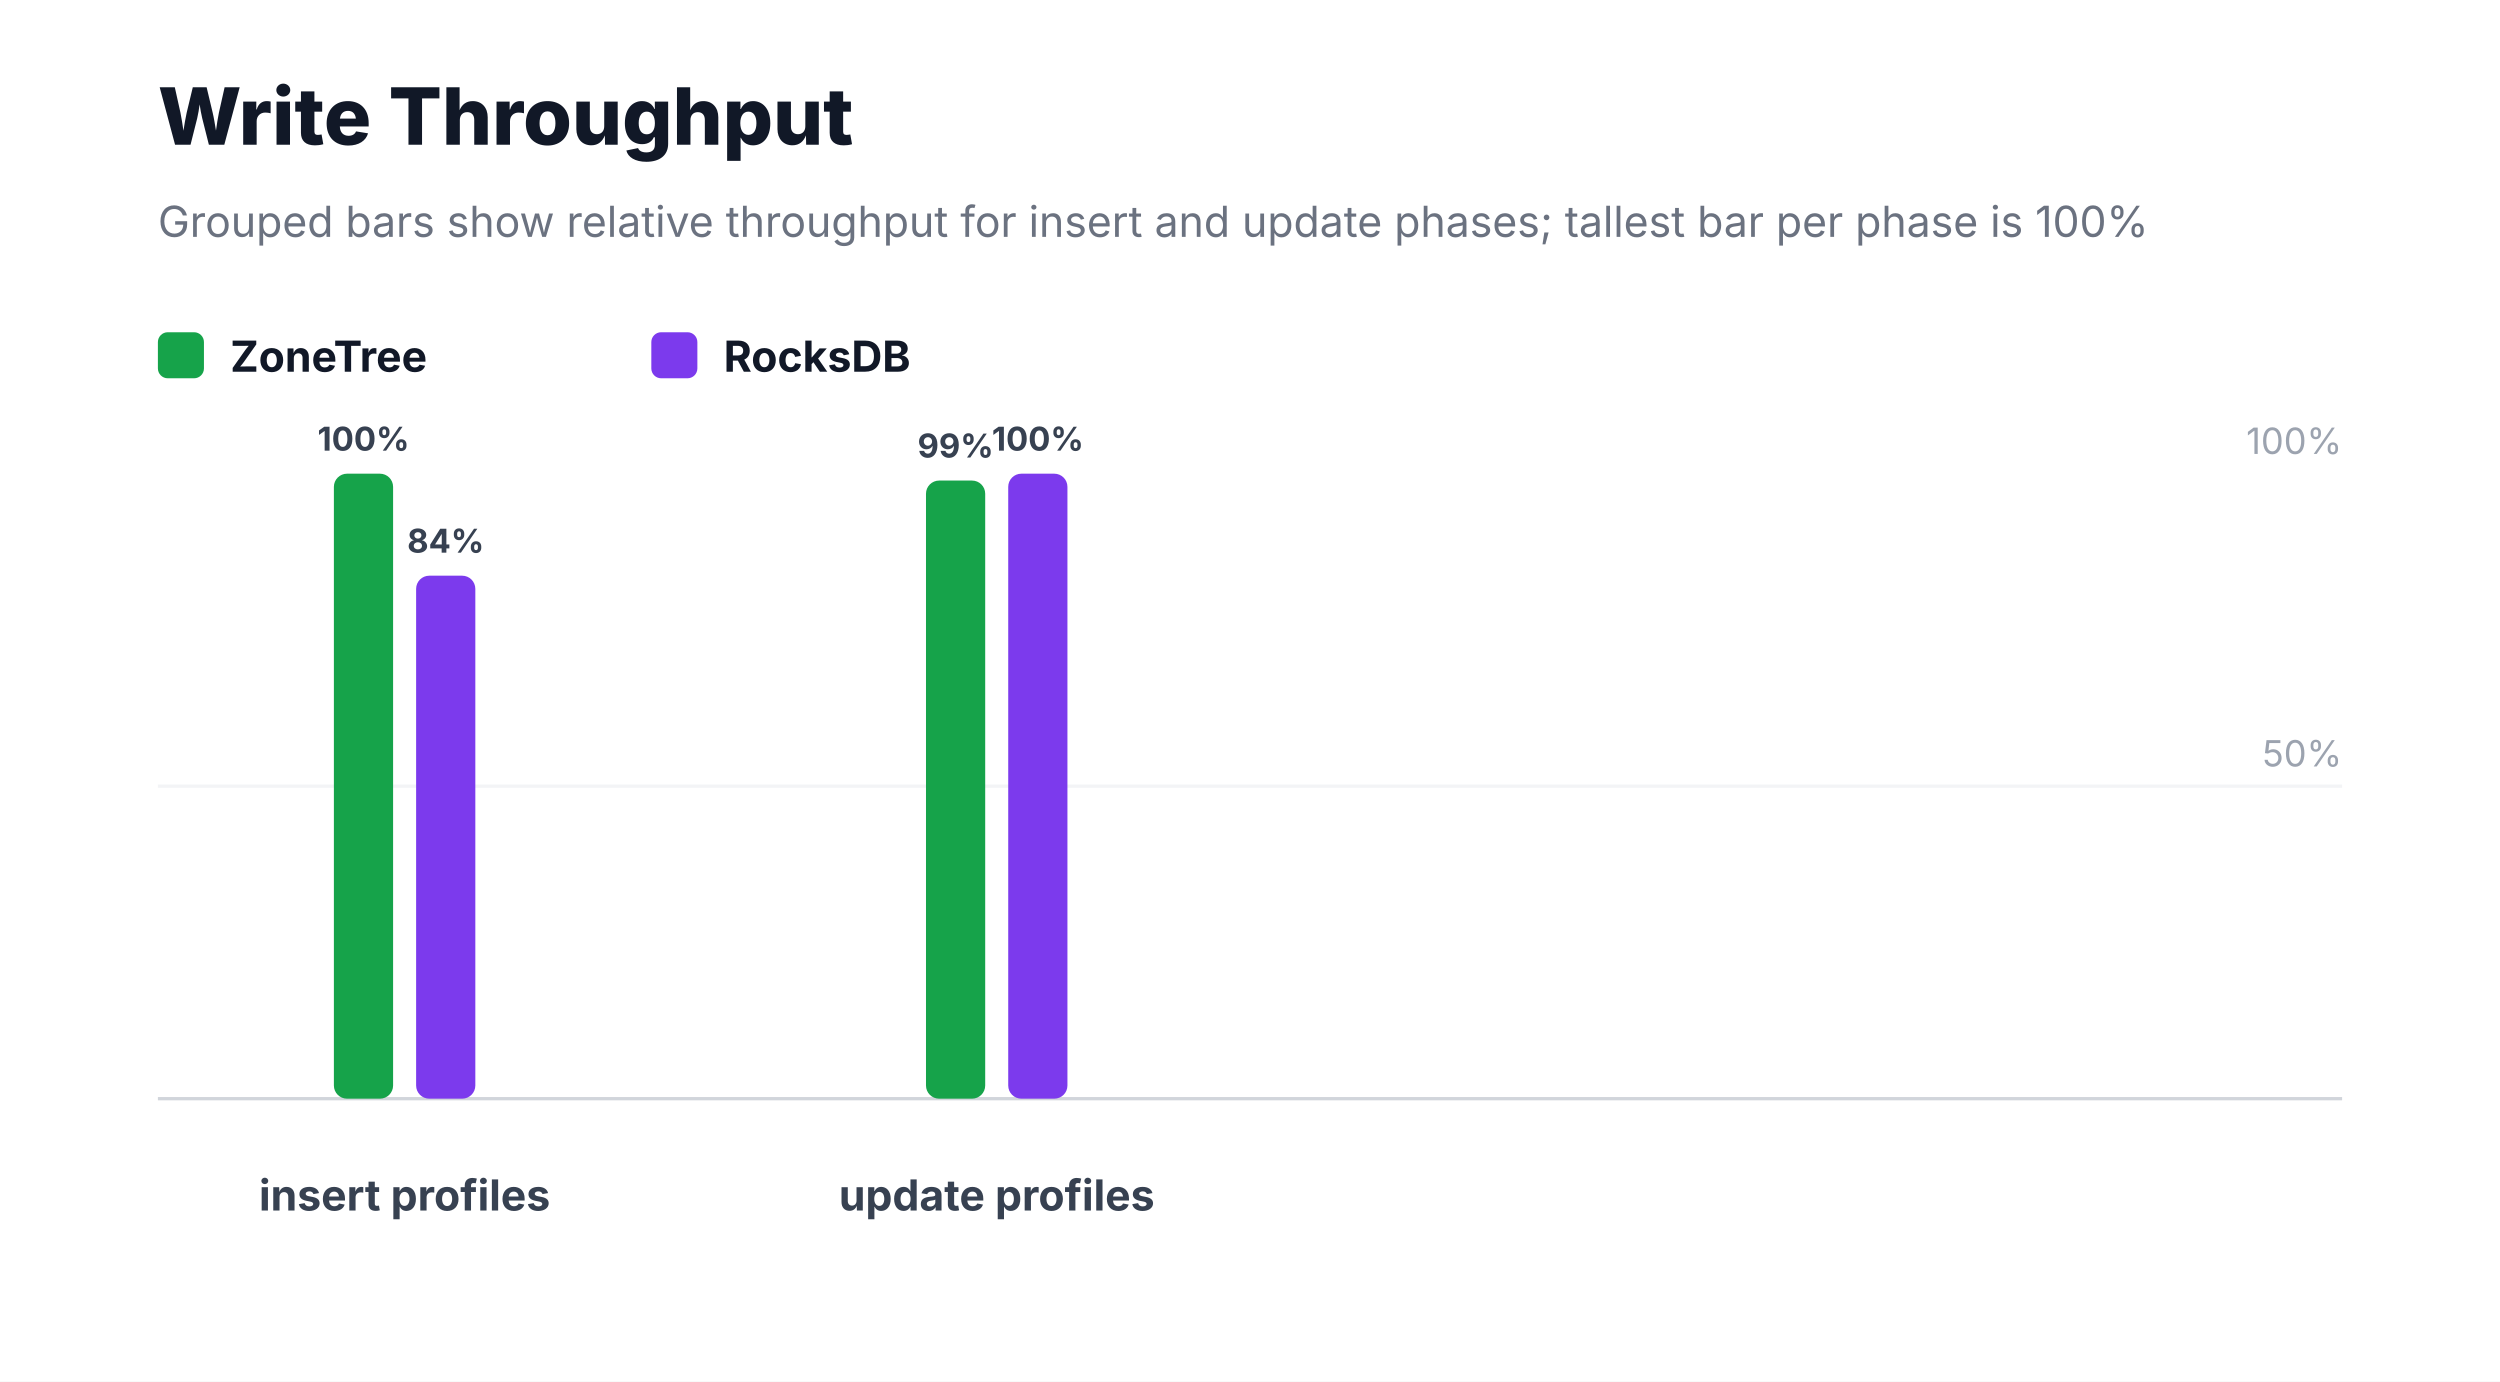
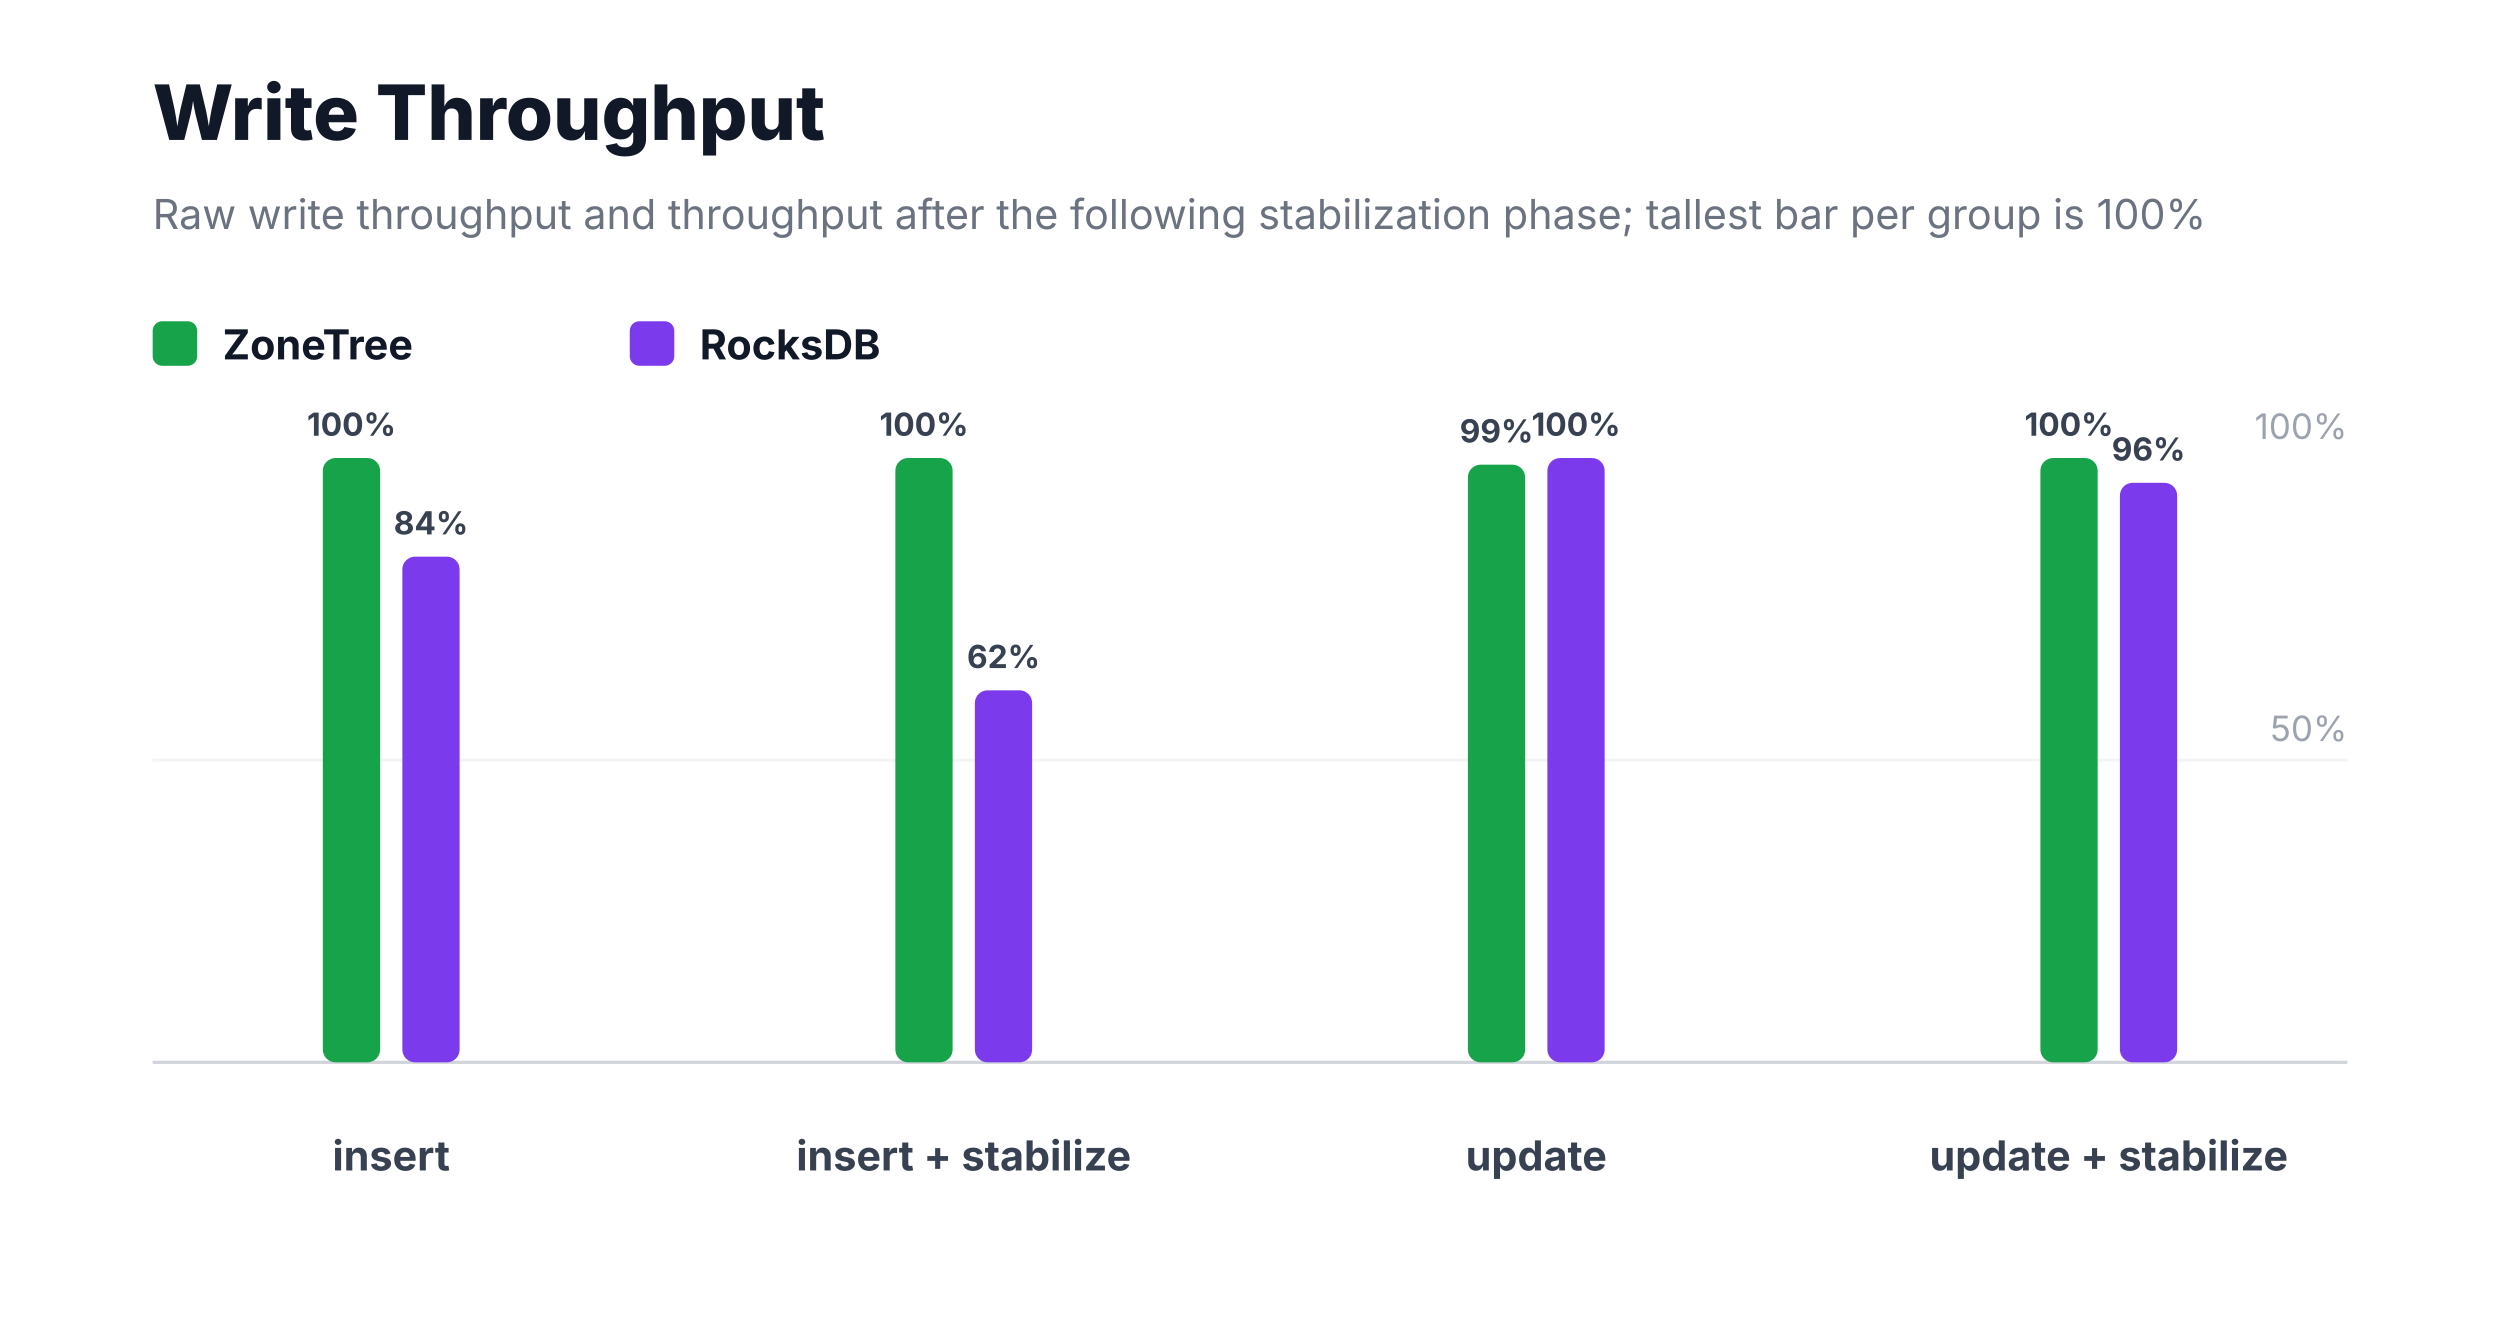
- <svg xmlns="http://www.w3.org/2000/svg" width="760" height="420" viewBox="0 0 760 420" role="img" aria-label="Write Throughput">
+ <svg xmlns="http://www.w3.org/2000/svg" width="786" height="420" viewBox="0 0 786 420" role="img" aria-label="Write Throughput">
  <style>
    text { font-family: Inter, Segoe UI, Arial, sans-serif; }
  </style>
  <rect width="100%" height="100%" fill="#ffffff" />
  <text x="48" y="44" font-size="24" font-weight="800" fill="#111827">Write Throughput</text>
-   <text x="48" y="72" font-size="13" fill="#6b7280">Grouped bars show relative throughput for insert and update phases; tallest bar per phase is 100%</text>
+   <text x="48" y="72" font-size="13" fill="#6b7280">Raw write throughput and throughput after the following stabilization phase; tallest bar per group is 100%</text>
  <rect x="48" y="101" width="14" height="14" rx="3" fill="#16a34a" />
  <text x="70" y="113" font-size="13" fill="#111827" text-anchor="start" font-weight="700">ZoneTree</text>
  <rect x="198" y="101" width="14" height="14" rx="3" fill="#7c3aed" />
  <text x="220" y="113" font-size="13" fill="#111827" text-anchor="start" font-weight="700">RocksDB</text>
-   <line x1="48" y1="334" x2="712" y2="334" stroke="#d1d5db" stroke-width="1" />
-   <line x1="48" y1="239" x2="712" y2="239" stroke="#f3f4f6" stroke-width="1" />
-   <text x="712" y="233" font-size="11" fill="#9ca3af" text-anchor="end" font-weight="400">50%</text>
-   <text x="712" y="138" font-size="11" fill="#9ca3af" text-anchor="end" font-weight="400">100%</text>
+   <line x1="48" y1="334" x2="738" y2="334" stroke="#d1d5db" stroke-width="1" />
+   <line x1="48" y1="239" x2="738" y2="239" stroke="#f3f4f6" stroke-width="1" />
+   <text x="738" y="233" font-size="11" fill="#9ca3af" text-anchor="end" font-weight="400">50%</text>
+   <text x="738" y="138" font-size="11" fill="#9ca3af" text-anchor="end" font-weight="400">100%</text>
  <rect x="101.5" y="144" width="18" height="190" rx="4" fill="#16a34a" />
  <text x="110.5" y="137" font-size="10" fill="#374151" text-anchor="middle" font-weight="700">100%</text>
  <rect x="126.5" y="175.01" width="18" height="158.99" rx="4" fill="#7c3aed" />
  <text x="135.5" y="168.01" font-size="10" fill="#374151" text-anchor="middle" font-weight="700">84%</text>
-   <text x="123" y="368" font-size="13" fill="#374151" text-anchor="middle" font-weight="700">insert profiles</text>
-   <rect x="281.5" y="146.09" width="18" height="187.91" rx="4" fill="#16a34a" />
-   <text x="290.5" y="139.09" font-size="10" fill="#374151" text-anchor="middle" font-weight="700">99%</text>
-   <rect x="306.5" y="144" width="18" height="190" rx="4" fill="#7c3aed" />
-   <text x="315.5" y="137" font-size="10" fill="#374151" text-anchor="middle" font-weight="700">100%</text>
-   <text x="303" y="368" font-size="13" fill="#374151" text-anchor="middle" font-weight="700">update profiles</text>
+   <text x="123" y="368" font-size="13" fill="#374151" text-anchor="middle" font-weight="700">insert</text>
+   <rect x="281.5" y="144" width="18" height="190" rx="4" fill="#16a34a" />
+   <text x="290.5" y="137" font-size="10" fill="#374151" text-anchor="middle" font-weight="700">100%</text>
+   <rect x="306.5" y="217.03" width="18" height="116.97" rx="4" fill="#7c3aed" />
+   <text x="315.5" y="210.03" font-size="10" fill="#374151" text-anchor="middle" font-weight="700">62%</text>
+   <text x="303" y="368" font-size="13" fill="#374151" text-anchor="middle" font-weight="700">insert + stabilize</text>
+   <rect x="461.5" y="146.09" width="18" height="187.91" rx="4" fill="#16a34a" />
+   <text x="470.5" y="139.09" font-size="10" fill="#374151" text-anchor="middle" font-weight="700">99%</text>
+   <rect x="486.5" y="144" width="18" height="190" rx="4" fill="#7c3aed" />
+   <text x="495.5" y="137" font-size="10" fill="#374151" text-anchor="middle" font-weight="700">100%</text>
+   <text x="483" y="368" font-size="13" fill="#374151" text-anchor="middle" font-weight="700">update</text>
+   <rect x="641.5" y="144" width="18" height="190" rx="4" fill="#16a34a" />
+   <text x="650.5" y="137" font-size="10" fill="#374151" text-anchor="middle" font-weight="700">100%</text>
+   <rect x="666.5" y="151.8" width="18" height="182.2" rx="4" fill="#7c3aed" />
+   <text x="675.5" y="144.8" font-size="10" fill="#374151" text-anchor="middle" font-weight="700">96%</text>
+   <text x="663" y="368" font-size="13" fill="#374151" text-anchor="middle" font-weight="700">update + stabilize</text>
</svg>
